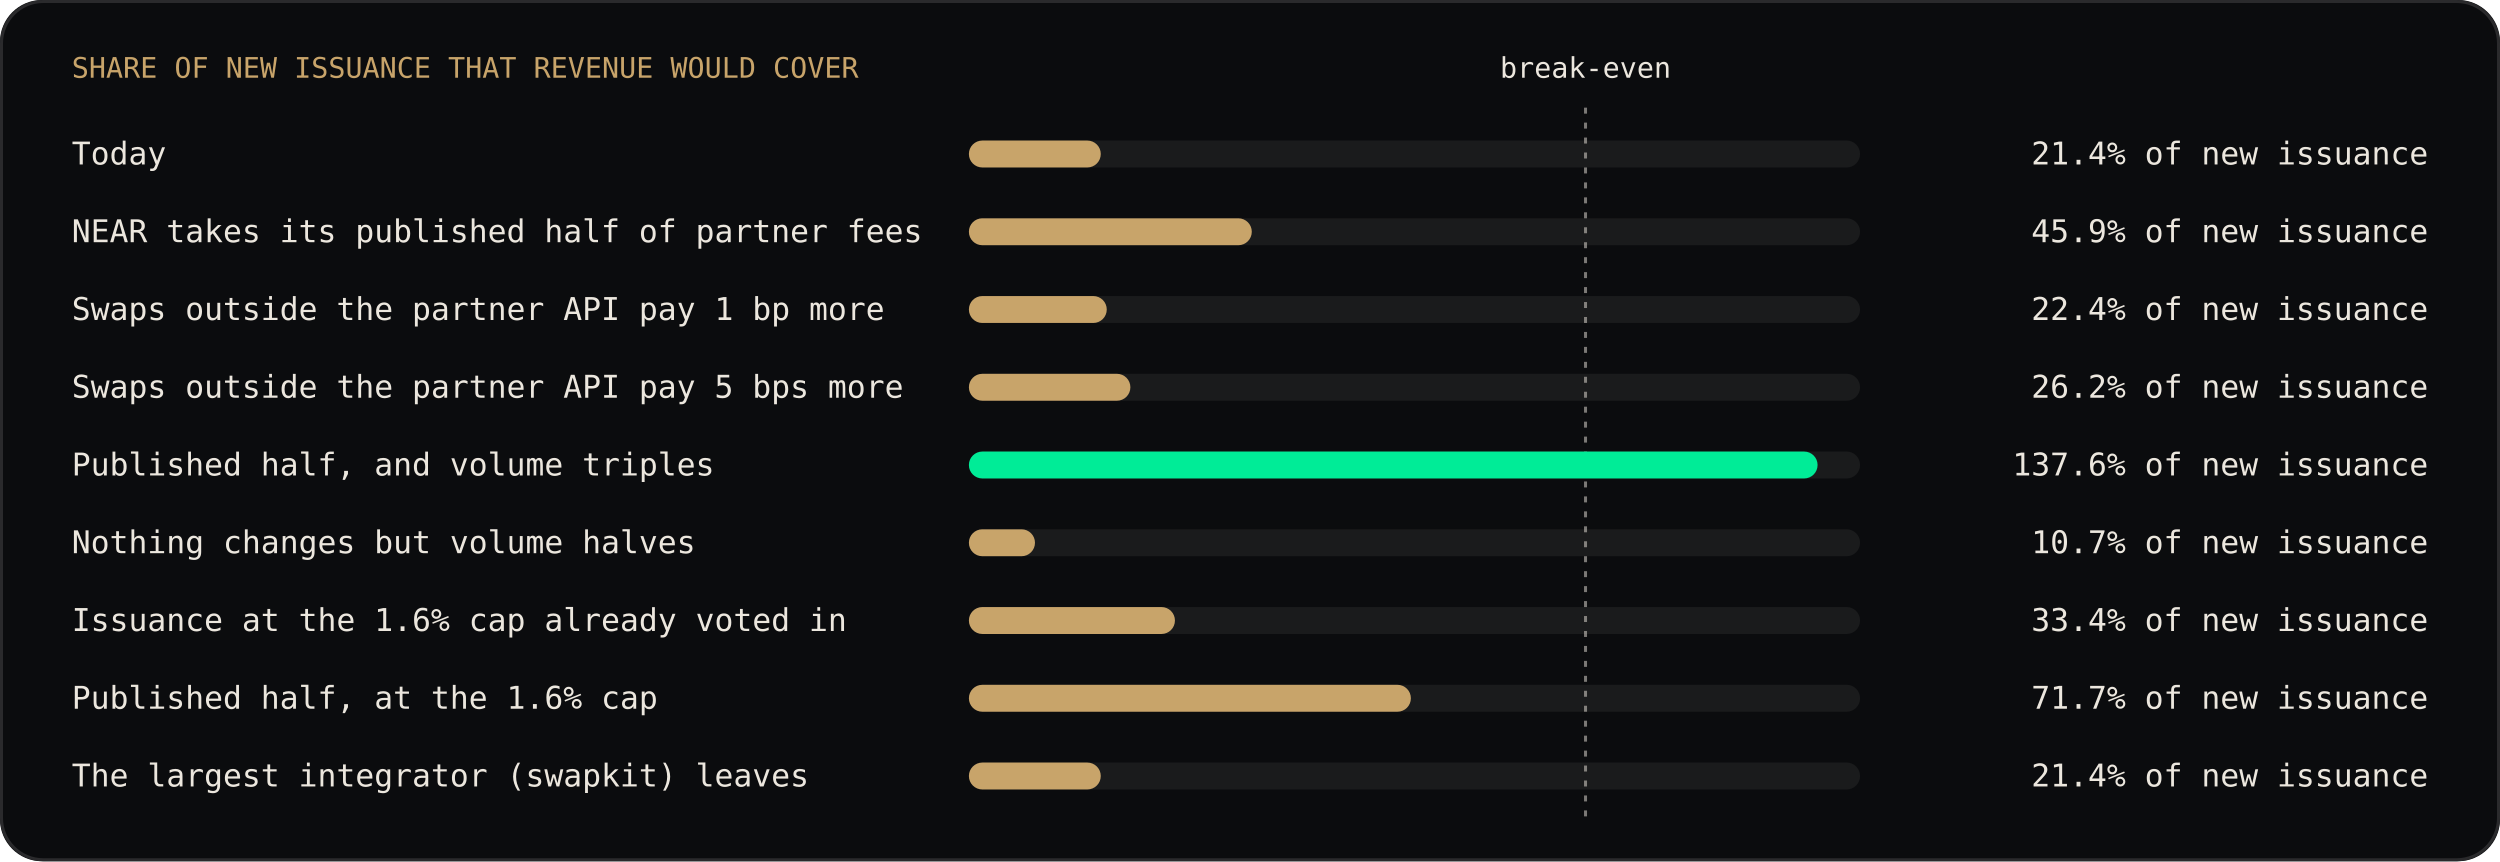
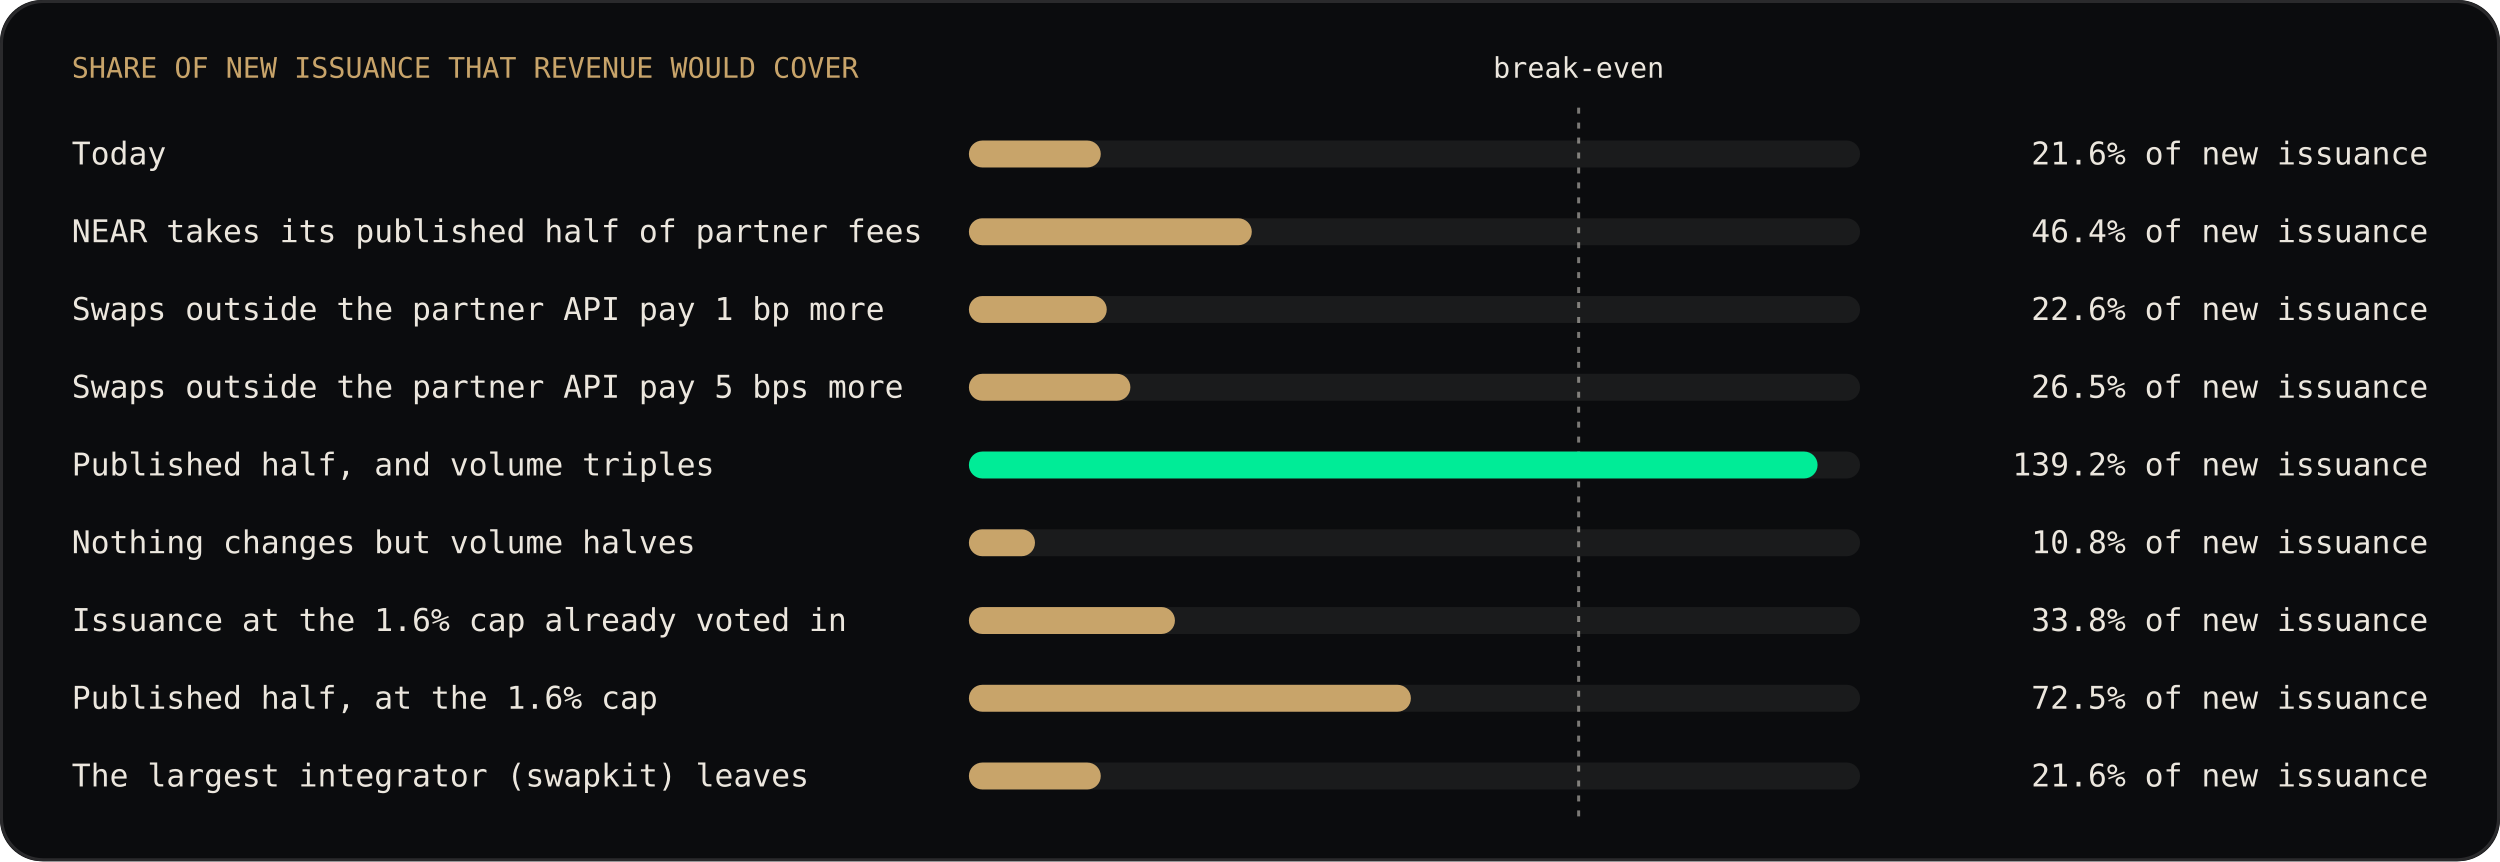
<svg xmlns="http://www.w3.org/2000/svg" viewBox="0 0 836 288" width="836" height="288" font-family="'JetBrains Mono', ui-monospace, SFMono-Regular, Menlo, Consolas, monospace" font-size="9">
  <rect width="836" height="288" rx="14" fill="#0b0c0e" />
  <rect x="0.5" y="0.5" width="835" height="287" rx="14" fill="none" stroke="#2a2a2c" />
  <text x="24.0" y="26.0" fill="#c8a46a" font-size="9.5" font-weight="500" text-anchor="start">SHARE OF NEW ISSUANCE THAT REVENUE WOULD COVER</text>
-   <line x1="530.2" x2="530.2" y1="36.0" y2="274.0" stroke="#ece7de" stroke-opacity="0.5" stroke-dasharray="2 3" />
-   <text x="530.2" y="26.0" fill="#ece7de" font-size="9.5" font-weight="400" text-anchor="middle">break-even</text>
+   <line x1="527.9" x2="527.9" y1="36.0" y2="274.0" stroke="#ece7de" stroke-opacity="0.5" stroke-dasharray="2 3" />
+   <text x="527.9" y="26.0" fill="#ece7de" font-size="9.5" font-weight="400" text-anchor="middle">break-even</text>
  <text x="24.0" y="55.0" fill="#ece7de" font-size="10.5" font-weight="400" text-anchor="start">Today</text>
  <rect x="324.0" y="47.0" width="298.0" height="9" rx="4.5" fill="#ece7de" fill-opacity="0.07" />
  <rect x="324.0" y="47.0" width="44.1" height="9" rx="4.5" fill="#c8a46a" />
-   <text x="812.0" y="55.0" fill="#ece7de" font-size="10.5" font-weight="400" text-anchor="end">21.4% of new issuance</text>
+   <text x="812.0" y="55.0" fill="#ece7de" font-size="10.5" font-weight="400" text-anchor="end">21.6% of new issuance</text>
  <text x="24.0" y="81.0" fill="#ece7de" font-size="10.5" font-weight="400" text-anchor="start">NEAR takes its published half of partner fees</text>
  <rect x="324.0" y="73.0" width="298.0" height="9" rx="4.5" fill="#ece7de" fill-opacity="0.07" />
  <rect x="324.0" y="73.0" width="94.6" height="9" rx="4.5" fill="#c8a46a" />
-   <text x="812.0" y="81.0" fill="#ece7de" font-size="10.5" font-weight="400" text-anchor="end">45.9% of new issuance</text>
+   <text x="812.0" y="81.0" fill="#ece7de" font-size="10.5" font-weight="400" text-anchor="end">46.4% of new issuance</text>
  <text x="24.0" y="107.0" fill="#ece7de" font-size="10.5" font-weight="400" text-anchor="start">Swaps outside the partner API pay 1 bp more</text>
  <rect x="324.0" y="99.0" width="298.0" height="9" rx="4.5" fill="#ece7de" fill-opacity="0.07" />
  <rect x="324.0" y="99.0" width="46.1" height="9" rx="4.5" fill="#c8a46a" />
-   <text x="812.0" y="107.0" fill="#ece7de" font-size="10.5" font-weight="400" text-anchor="end">22.4% of new issuance</text>
+   <text x="812.0" y="107.0" fill="#ece7de" font-size="10.5" font-weight="400" text-anchor="end">22.6% of new issuance</text>
  <text x="24.0" y="133.0" fill="#ece7de" font-size="10.5" font-weight="400" text-anchor="start">Swaps outside the partner API pay 5 bps more</text>
  <rect x="324.0" y="125.0" width="298.0" height="9" rx="4.5" fill="#ece7de" fill-opacity="0.07" />
  <rect x="324.0" y="125.0" width="54.0" height="9" rx="4.5" fill="#c8a46a" />
-   <text x="812.0" y="133.0" fill="#ece7de" font-size="10.5" font-weight="400" text-anchor="end">26.2% of new issuance</text>
+   <text x="812.0" y="133.0" fill="#ece7de" font-size="10.5" font-weight="400" text-anchor="end">26.5% of new issuance</text>
  <text x="24.0" y="159.0" fill="#ece7de" font-size="10.5" font-weight="400" text-anchor="start">Published half, and volume triples</text>
  <rect x="324.0" y="151.0" width="298.0" height="9" rx="4.5" fill="#ece7de" fill-opacity="0.07" />
  <rect x="324.0" y="151.0" width="283.8" height="9" rx="4.5" fill="#00ec97" />
-   <text x="812.0" y="159.0" fill="#ece7de" font-size="10.5" font-weight="400" text-anchor="end">137.6% of new issuance</text>
+   <text x="812.0" y="159.0" fill="#ece7de" font-size="10.5" font-weight="400" text-anchor="end">139.2% of new issuance</text>
  <text x="24.0" y="185.0" fill="#ece7de" font-size="10.5" font-weight="400" text-anchor="start">Nothing changes but volume halves</text>
  <rect x="324.0" y="177.0" width="298.0" height="9" rx="4.5" fill="#ece7de" fill-opacity="0.07" />
  <rect x="324.0" y="177.0" width="22.1" height="9" rx="4.5" fill="#c8a46a" />
-   <text x="812.0" y="185.0" fill="#ece7de" font-size="10.5" font-weight="400" text-anchor="end">10.7% of new issuance</text>
+   <text x="812.0" y="185.0" fill="#ece7de" font-size="10.5" font-weight="400" text-anchor="end">10.8% of new issuance</text>
  <text x="24.0" y="211.0" fill="#ece7de" font-size="10.5" font-weight="400" text-anchor="start">Issuance at the 1.6% cap already voted in</text>
  <rect x="324.0" y="203.0" width="298.0" height="9" rx="4.5" fill="#ece7de" fill-opacity="0.07" />
  <rect x="324.0" y="203.0" width="68.9" height="9" rx="4.5" fill="#c8a46a" />
-   <text x="812.0" y="211.0" fill="#ece7de" font-size="10.5" font-weight="400" text-anchor="end">33.4% of new issuance</text>
+   <text x="812.0" y="211.0" fill="#ece7de" font-size="10.5" font-weight="400" text-anchor="end">33.8% of new issuance</text>
  <text x="24.0" y="237.0" fill="#ece7de" font-size="10.5" font-weight="400" text-anchor="start">Published half, at the 1.6% cap</text>
  <rect x="324.0" y="229.0" width="298.0" height="9" rx="4.5" fill="#ece7de" fill-opacity="0.07" />
  <rect x="324.0" y="229.0" width="147.8" height="9" rx="4.5" fill="#c8a46a" />
-   <text x="812.0" y="237.0" fill="#ece7de" font-size="10.5" font-weight="400" text-anchor="end">71.7% of new issuance</text>
+   <text x="812.0" y="237.0" fill="#ece7de" font-size="10.5" font-weight="400" text-anchor="end">72.5% of new issuance</text>
  <text x="24.0" y="263.0" fill="#ece7de" font-size="10.5" font-weight="400" text-anchor="start">The largest integrator (swapkit) leaves</text>
  <rect x="324.0" y="255.0" width="298.0" height="9" rx="4.5" fill="#ece7de" fill-opacity="0.07" />
  <rect x="324.0" y="255.0" width="44.1" height="9" rx="4.5" fill="#c8a46a" />
-   <text x="812.0" y="263.0" fill="#ece7de" font-size="10.5" font-weight="400" text-anchor="end">21.4% of new issuance</text>
+   <text x="812.0" y="263.0" fill="#ece7de" font-size="10.5" font-weight="400" text-anchor="end">21.6% of new issuance</text>
</svg>
